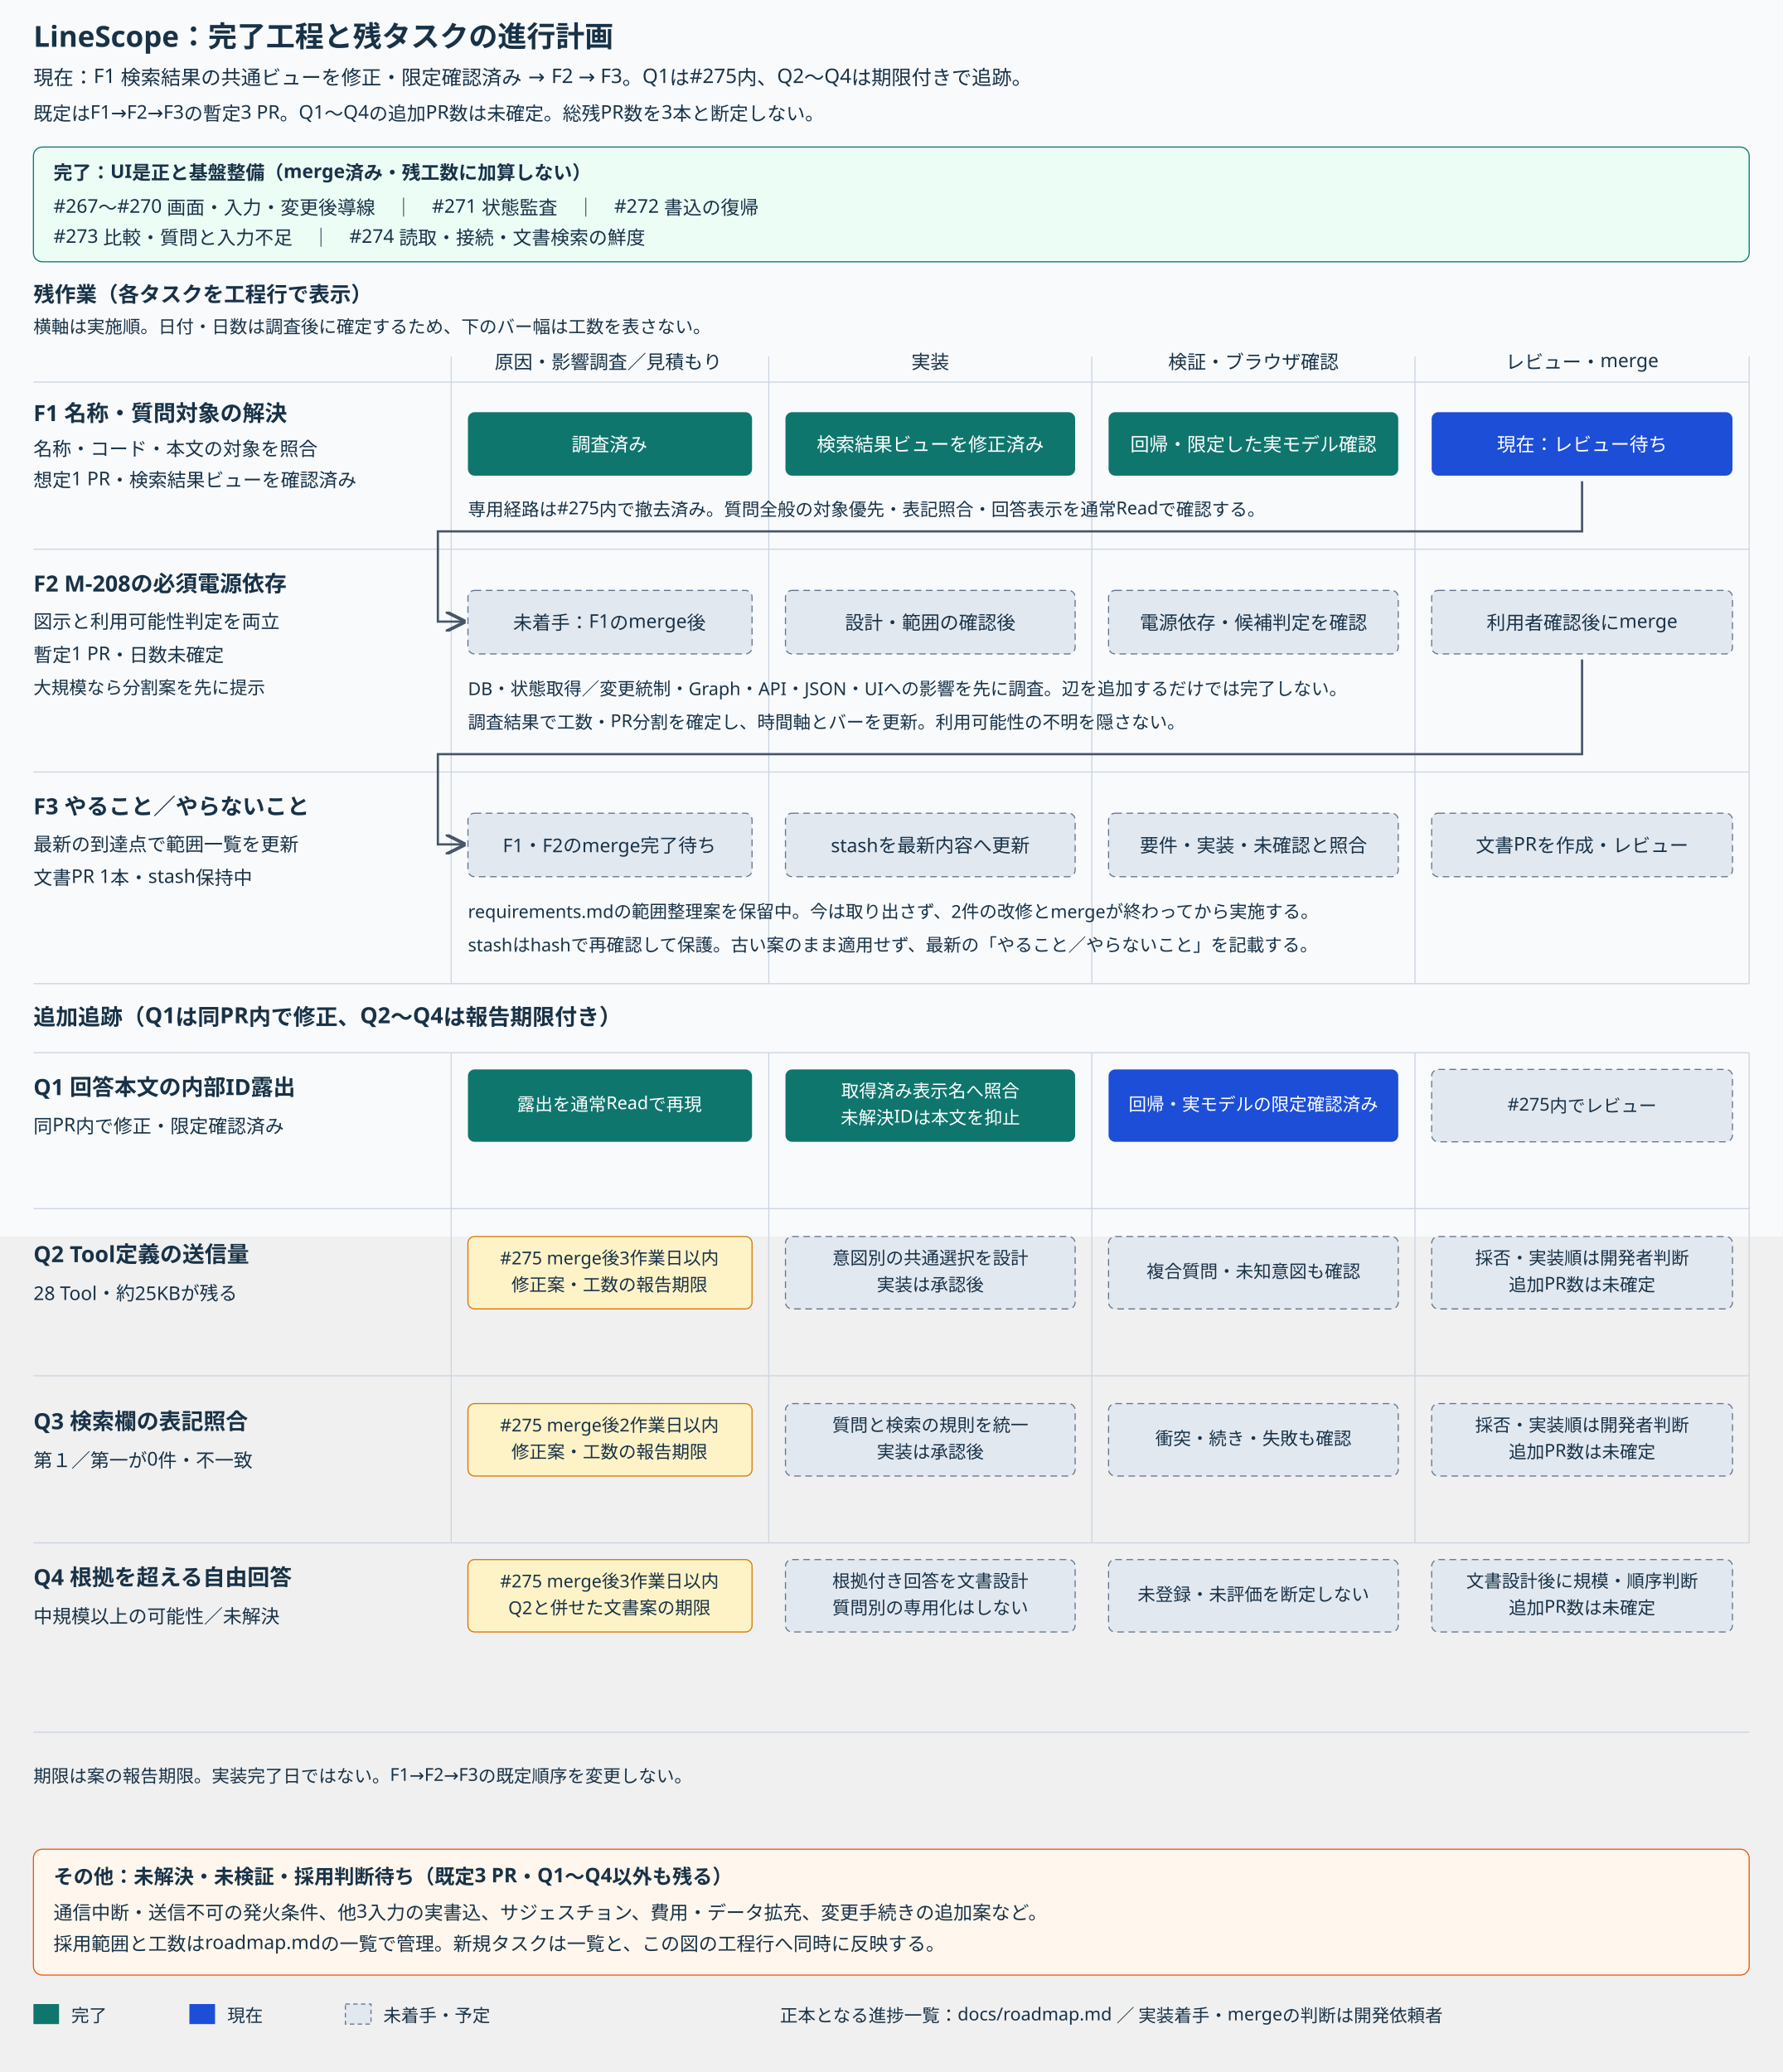
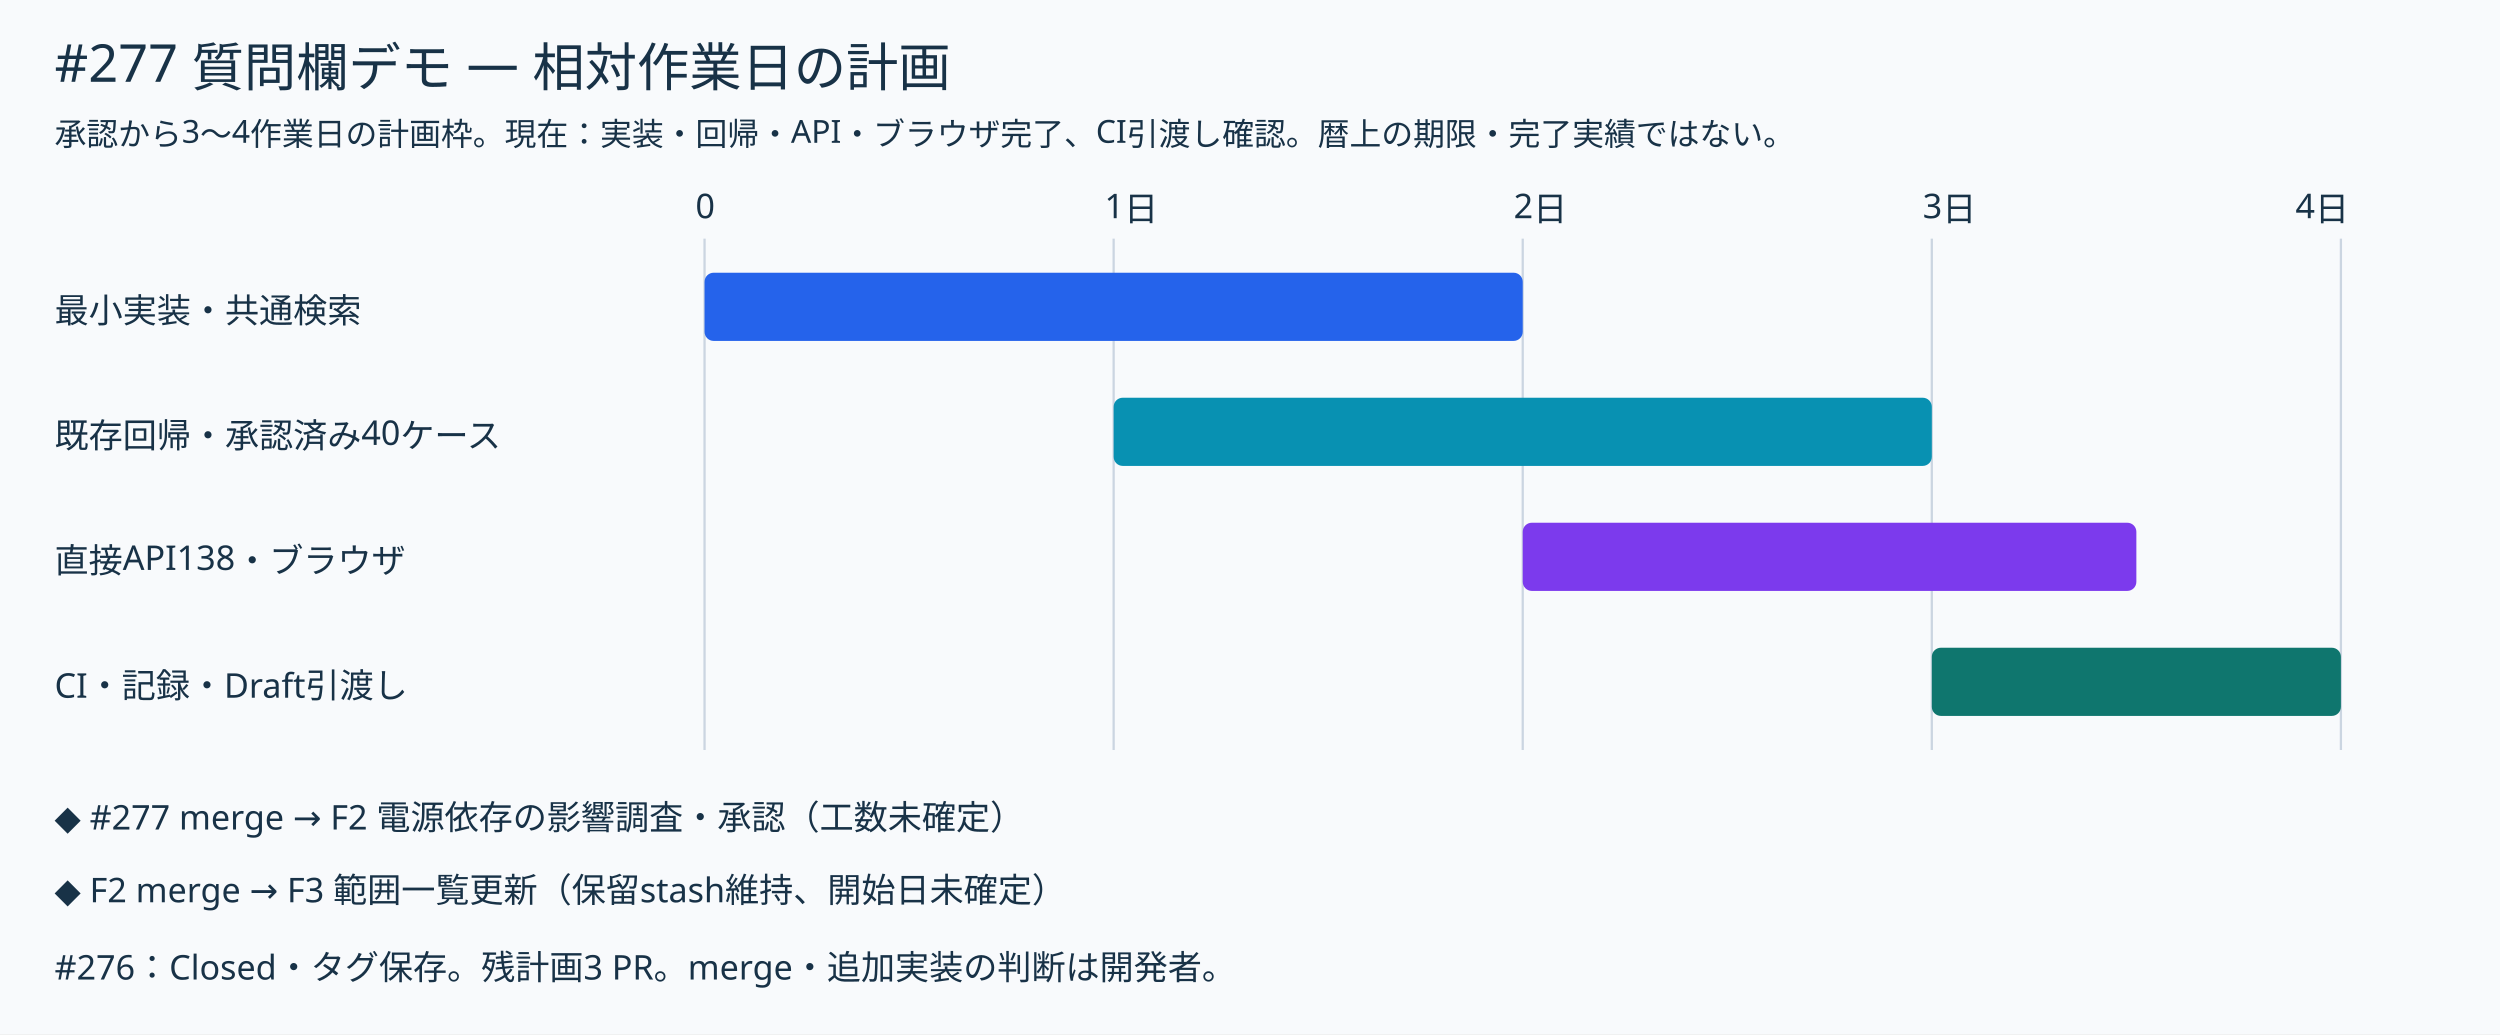
- <svg xmlns="http://www.w3.org/2000/svg" width="1600" height="1860" viewBox="0 0 1600 1860" role="img" aria-labelledby="title desc">
-   <defs>
-     <marker id="arrow" markerWidth="9" markerHeight="9" refX="8" refY="4.5" orient="auto">
-       <path d="M0 0L9 4.5L0 9" fill="none" stroke="#475569" stroke-width="1.5" />
-     </marker>
-   </defs>
-   <rect width="1600" height="1110" fill="#f8fafc" />
+ <svg xmlns="http://www.w3.org/2000/svg" width="1100" height="455" viewBox="0 0 1100 455" role="img" aria-labelledby="title desc">
+   <rect width="1100" height="455" fill="#f8fafc" />
  <g font-family="sans-serif" fill="#183247">
-     <text x="30" y="42" font-size="26" font-weight="bold">LineScope：完了工程と残タスクの進行計画</text>
-     <text x="30" y="76" font-size="18">現在：F1 検索結果の共通ビューを修正・限定確認済み → F2 → F3。Q1は#275内、Q2〜Q4は期限付きで追跡。</text>
-     <text x="30" y="108" font-size="17">既定はF1→F2→F3の暫定3 PR。Q1〜Q4の追加PR数は未確定。総残PR数を3本と断定しない。</text>
-     <g font-size="17">
-       <rect x="30" y="132" width="1540" height="103" rx="8" fill="#ecfdf5" stroke="#0f766e" />
-       <text x="48" y="161" font-weight="bold">完了：UI是正と基盤整備（merge済み・残工数に加算しない）</text>
-       <text x="48" y="191">#267〜#270 画面・入力・変更後導線　｜　#271 状態監査　｜　#272 書込の復帰</text>
-       <text x="48" y="218">#273 比較・質問と入力不足　｜　#274 読取・接続・文書検索の鮮度</text>
+     <text x="24" y="36" font-size="23">#277 質問欄デモ — 相対作業日の計画</text>
+     <text x="24" y="64" font-size="14">承認から3〜4作業日の計画枠。現在：実装・回帰・API・ブラウザ完了、CI引渡し確認。暦上の期限・完了実績ではない。</text>
+     <g stroke="#cbd5e1">
+       <path d="M310 105V330 M490 105V330 M670 105V330 M850 105V330 M1030 105V330" />
    </g>
-     <text x="30" y="271" font-size="19" font-weight="bold">残作業（各タスクを工程行で表示）</text>
-     <text x="30" y="299" font-size="16">横軸は実施順。日付・日数は調査後に確定するため、下のバー幅は工数を表さない。</text>
-     <g stroke="#cbd5e1">
-       <path d="M30 343H1570 M30 493H1570 M30 693H1570 M30 883H1570" />
-       <path d="M405 320V883 M690 320V883 M980 320V883 M1270 320V883 M1570 320V883" />
-     </g>
-     <g font-size="17" text-anchor="middle">
-       <text x="546" y="331">原因・影響調査／見積もり</text>
-       <text x="835" y="331">実装</text>
-       <text x="1125" y="331">検証・ブラウザ確認</text>
-       <text x="1420" y="331">レビュー・merge</text>
-     </g>
-     <text x="30" y="378" font-size="20" font-weight="bold">F1 名称・質問対象の解決</text>
-     <text x="30" y="409" font-size="17">名称・コード・本文の対象を照合</text>
-     <text x="30" y="437" font-size="17">想定1 PR・検索結果ビューを確認済み</text>
-     <rect x="420" y="370" width="255" height="57" rx="6" fill="#0f766e" />
-     <g stroke="none">
-       <rect x="705" y="370" width="260" height="57" rx="6" fill="#0f766e" />
-       <rect x="995" y="370" width="260" height="57" rx="6" fill="#0f766e" />
-       <rect x="1285" y="370" width="270" height="57" rx="6" fill="#1d4ed8" />
-     </g>
-     <g font-size="17" text-anchor="middle">
-       <text x="547" y="405" fill="white">調査済み</text>
-       <text x="835" y="405" fill="white">検索結果ビューを修正済み</text>
-       <text x="1125" y="405" fill="white">回帰・限定した実モデル確認</text>
-       <text x="1420" y="405" fill="white">現在：レビュー待ち</text>
-     </g>
-     <text x="420" y="463" font-size="16">専用経路は#275内で撤去済み。質問全般の対象優先・表記照合・回答表示を通常Readで確認する。</text>
-     <path d="M1420 432V477H393V558H416" fill="none" stroke="#475569" stroke-width="2" marker-end="url(#arrow)" />
-     <text x="30" y="531" font-size="20" font-weight="bold">F2 M-208の必須電源依存</text>
-     <text x="30" y="564" font-size="17">図示と利用可能性判定を両立</text>
-     <text x="30" y="594" font-size="17">暫定1 PR・日数未確定</text>
-     <text x="30" y="623" font-size="16">大規模なら分割案を先に提示</text>
-     <g fill="#e2e8f0" stroke="#64748b" stroke-dasharray="6 4">
-       <rect x="420" y="530" width="255" height="57" rx="6" />
-       <rect x="705" y="530" width="260" height="57" rx="6" />
-       <rect x="995" y="530" width="260" height="57" rx="6" />
-       <rect x="1285" y="530" width="270" height="57" rx="6" />
-     </g>
-     <g font-size="17" text-anchor="middle">
-       <text x="547" y="565">未着手：F1のmerge後</text>
-       <text x="835" y="565">設計・範囲の確認後</text>
-       <text x="1125" y="565">電源依存・候補判定を確認</text>
-       <text x="1420" y="565">利用者確認後にmerge</text>
-     </g>
-     <text x="420" y="624" font-size="16">DB・状態取得／変更統制・Graph・API・JSON・UIへの影響を先に調査。辺を追加するだけでは完了しない。</text>
-     <text x="420" y="654" font-size="16">調査結果で工数・PR分割を確定し、時間軸とバーを更新。利用可能性の不明を隠さない。</text>
-     <path d="M1420 592V677H393V758H416" fill="none" stroke="#475569" stroke-width="2" marker-end="url(#arrow)" />
-     <text x="30" y="731" font-size="20" font-weight="bold">F3 やること／やらないこと</text>
-     <text x="30" y="764" font-size="17">最新の到達点で範囲一覧を更新</text>
-     <text x="30" y="794" font-size="17">文書PR 1本・stash保持中</text>
-     <g fill="#e2e8f0" stroke="#64748b" stroke-dasharray="6 4">
-       <rect x="420" y="730" width="255" height="57" rx="6" />
-       <rect x="705" y="730" width="260" height="57" rx="6" />
-       <rect x="995" y="730" width="260" height="57" rx="6" />
-       <rect x="1285" y="730" width="270" height="57" rx="6" />
-     </g>
-     <g font-size="17" text-anchor="middle">
-       <text x="547" y="765">F1・F2のmerge完了待ち</text>
-       <text x="835" y="765">stashを最新内容へ更新</text>
-       <text x="1125" y="765">要件・実装・未確認と照合</text>
-       <text x="1420" y="765">文書PRを作成・レビュー</text>
-     </g>
-     <text x="420" y="824" font-size="16">requirements.mdの範囲整理案を保留中。今は取り出さず、2件の改修とmergeが終わってから実施する。</text>
-     <text x="420" y="854" font-size="16">stashはhashで再確認して保護。古い案のまま適用せず、最新の「やること／やらないこと」を記載する。</text>
-     <text x="30" y="920" font-size="20" font-weight="bold">追加追跡（Q1は同PR内で修正、Q2〜Q4は報告期限付き）</text>
-     <g stroke="#cbd5e1">
-       <path d="M30 945H1570 M30 1085H1570 M30 1235H1570 M30 1385H1570" />
-       <path d="M405 945V1385 M690 945V1385 M980 945V1385 M1270 945V1385 M1570 945V1385" />
-     </g>
-     <text x="30" y="983" font-size="20" font-weight="bold">Q1 回答本文の内部ID露出</text>
-     <text x="30" y="1017" font-size="17">同PR内で修正・限定確認済み</text>
-     <g fill="#0f766e">
-       <rect x="420" y="960" width="255" height="65" rx="6" />
-       <rect x="705" y="960" width="260" height="65" rx="6" />
-     </g>
-     <rect x="995" y="960" width="260" height="65" rx="6" fill="#1d4ed8" />
-     <rect x="1285" y="960" width="270" height="65" rx="6" fill="#e2e8f0" stroke="#64748b" stroke-dasharray="6 4" />
-     <g font-size="16" text-anchor="middle">
-       <text x="547" y="997" fill="white">露出を通常Readで再現</text>
-       <text x="835" y="985" fill="white">取得済み表示名へ照合</text>
-       <text x="835" y="1009" fill="white">未解決IDは本文を抑止</text>
-       <text x="1125" y="997" fill="white">回帰・実モデルの限定確認済み</text>
-       <text x="1420" y="997">#275内でレビュー</text>
-     </g>
-     <text x="30" y="1133" font-size="20" font-weight="bold">Q2 Tool定義の送信量</text>
-     <text x="30" y="1167" font-size="17">28 Tool・約25KBが残る</text>
-     <rect x="420" y="1110" width="255" height="65" rx="6" fill="#fef3c7" stroke="#d97706" />
-     <g fill="#e2e8f0" stroke="#64748b" stroke-dasharray="6 4">
-       <rect x="705" y="1110" width="260" height="65" rx="6" />
-       <rect x="995" y="1110" width="260" height="65" rx="6" />
-       <rect x="1285" y="1110" width="270" height="65" rx="6" />
-     </g>
-     <g font-size="16" text-anchor="middle">
-       <text x="547" y="1135">#275 merge後3作業日以内</text>
-       <text x="547" y="1159">修正案・工数の報告期限</text>
-       <text x="835" y="1135">意図別の共通選択を設計</text>
-       <text x="835" y="1159">実装は承認後</text>
-       <text x="1125" y="1147">複合質問・未知意図も確認</text>
-       <text x="1420" y="1135">採否・実装順は開発者判断</text>
-       <text x="1420" y="1159">追加PR数は未確定</text>
-     </g>
-     <text x="30" y="1283" font-size="20" font-weight="bold">Q3 検索欄の表記照合</text>
-     <text x="30" y="1317" font-size="17">第１／第一が0件・不一致</text>
-     <rect x="420" y="1260" width="255" height="65" rx="6" fill="#fef3c7" stroke="#d97706" />
-     <g fill="#e2e8f0" stroke="#64748b" stroke-dasharray="6 4">
-       <rect x="705" y="1260" width="260" height="65" rx="6" />
-       <rect x="995" y="1260" width="260" height="65" rx="6" />
-       <rect x="1285" y="1260" width="270" height="65" rx="6" />
-     </g>
-     <g font-size="16" text-anchor="middle">
-       <text x="547" y="1285">#275 merge後2作業日以内</text>
-       <text x="547" y="1309">修正案・工数の報告期限</text>
-       <text x="835" y="1285">質問と検索の規則を統一</text>
-       <text x="835" y="1309">実装は承認後</text>
-       <text x="1125" y="1297">衝突・続き・失敗も確認</text>
-       <text x="1420" y="1285">採否・実装順は開発者判断</text>
-       <text x="1420" y="1309">追加PR数は未確定</text>
-     </g>
-     <path d="M30 1555H1570" stroke="#cbd5e1" />
-     <text x="30" y="1423" font-size="20" font-weight="bold">Q4 根拠を超える自由回答</text>
-     <text x="30" y="1457" font-size="17">中規模以上の可能性／未解決</text>
-     <rect x="420" y="1400" width="255" height="65" rx="6" fill="#fef3c7" stroke="#d97706" />
-     <g fill="#e2e8f0" stroke="#64748b" stroke-dasharray="6 4">
-       <rect x="705" y="1400" width="260" height="65" rx="6" />
-       <rect x="995" y="1400" width="260" height="65" rx="6" />
-       <rect x="1285" y="1400" width="270" height="65" rx="6" />
-     </g>
-     <g font-size="16" text-anchor="middle">
-       <text x="547" y="1425">#275 merge後3作業日以内</text>
-       <text x="547" y="1449">Q2と併せた文書案の期限</text>
-       <text x="835" y="1425">根拠付き回答を文書設計</text>
-       <text x="835" y="1449">質問別の専用化はしない</text>
-       <text x="1125" y="1437">未登録・未評価を断定しない</text>
-       <text x="1420" y="1425">文書設計後に規模・順序判断</text>
-       <text x="1420" y="1449">追加PR数は未確定</text>
-     </g>
-     <text x="30" y="1600" font-size="16">期限は案の報告期限。実装完了日ではない。F1→F2→F3の既定順序を変更しない。</text>
-     <rect x="30" y="1660" width="1540" height="113" rx="8" fill="#fff7ed" stroke="#ea580c" />
-     <text x="48" y="1691" font-size="18" font-weight="bold">その他：未解決・未検証・採用判断待ち（既定3 PR・Q1〜Q4以外も残る）</text>
-     <text x="48" y="1723" font-size="17">通信中断・送信不可の発火条件、他3入力の実書込、サジェスチョン、費用・データ拡充、変更手続きの追加案など。</text>
-     <text x="48" y="1751" font-size="17">採用範囲と工数はroadmap.mdの一覧で管理。新規タスクは一覧と、この図の工程行へ同時に反映する。</text>
-     <g font-size="16">
-       <rect x="30" y="1799" width="23" height="18" fill="#0f766e" />
-       <text x="64" y="1815">完了</text>
-       <rect x="170" y="1799" width="23" height="18" fill="#1d4ed8" />
-       <text x="204" y="1815">現在</text>
-       <rect x="310" y="1799" width="23" height="18" fill="#e2e8f0" stroke="#64748b" stroke-dasharray="4 3" />
-       <text x="344" y="1815">未着手・予定</text>
-       <text x="700" y="1815">正本となる進捗一覧：docs/roadmap.md ／ 実装着手・mergeの判断は開発依頼者</text>
+     <g font-size="15">
+       <text x="306" y="96">0</text>
+       <text x="486" y="96">1日</text>
+       <text x="666" y="96">2日</text>
+       <text x="846" y="96">3日</text>
+       <text x="1010" y="96">4日</text>
+       <text x="24" y="142">最小実装・共通検索</text>
+       <rect x="310" y="120" width="360" height="30" fill="#2563eb" rx="4" />
+       <text x="24" y="197">既存回帰・承認済み40ケース</text>
+       <rect x="490" y="175" width="360" height="30" fill="#0891b2" rx="4" />
+       <text x="24" y="252">直接API138・ブラウザ</text>
+       <rect x="670" y="230" width="270" height="30" fill="#7c3aed" rx="4" />
+       <text x="24" y="307">CI・記録・Draft引渡し</text>
+       <rect x="850" y="285" width="180" height="30" fill="#0f766e" rx="4" />
+       <text x="24" y="365">◆ #277 merge → F2 電源依存の影響調査・承認（工数未確定）</text>
+       <text x="24" y="397">◆ F2 merge → F3 範囲一覧更新（保留stash維持、開始日未確定）</text>
+       <text x="24" y="431">#276：Closed・タグ保存。残計画3 PR。merge・追加実装の判断は開発者。</text>
    </g>
  </g>
</svg>
